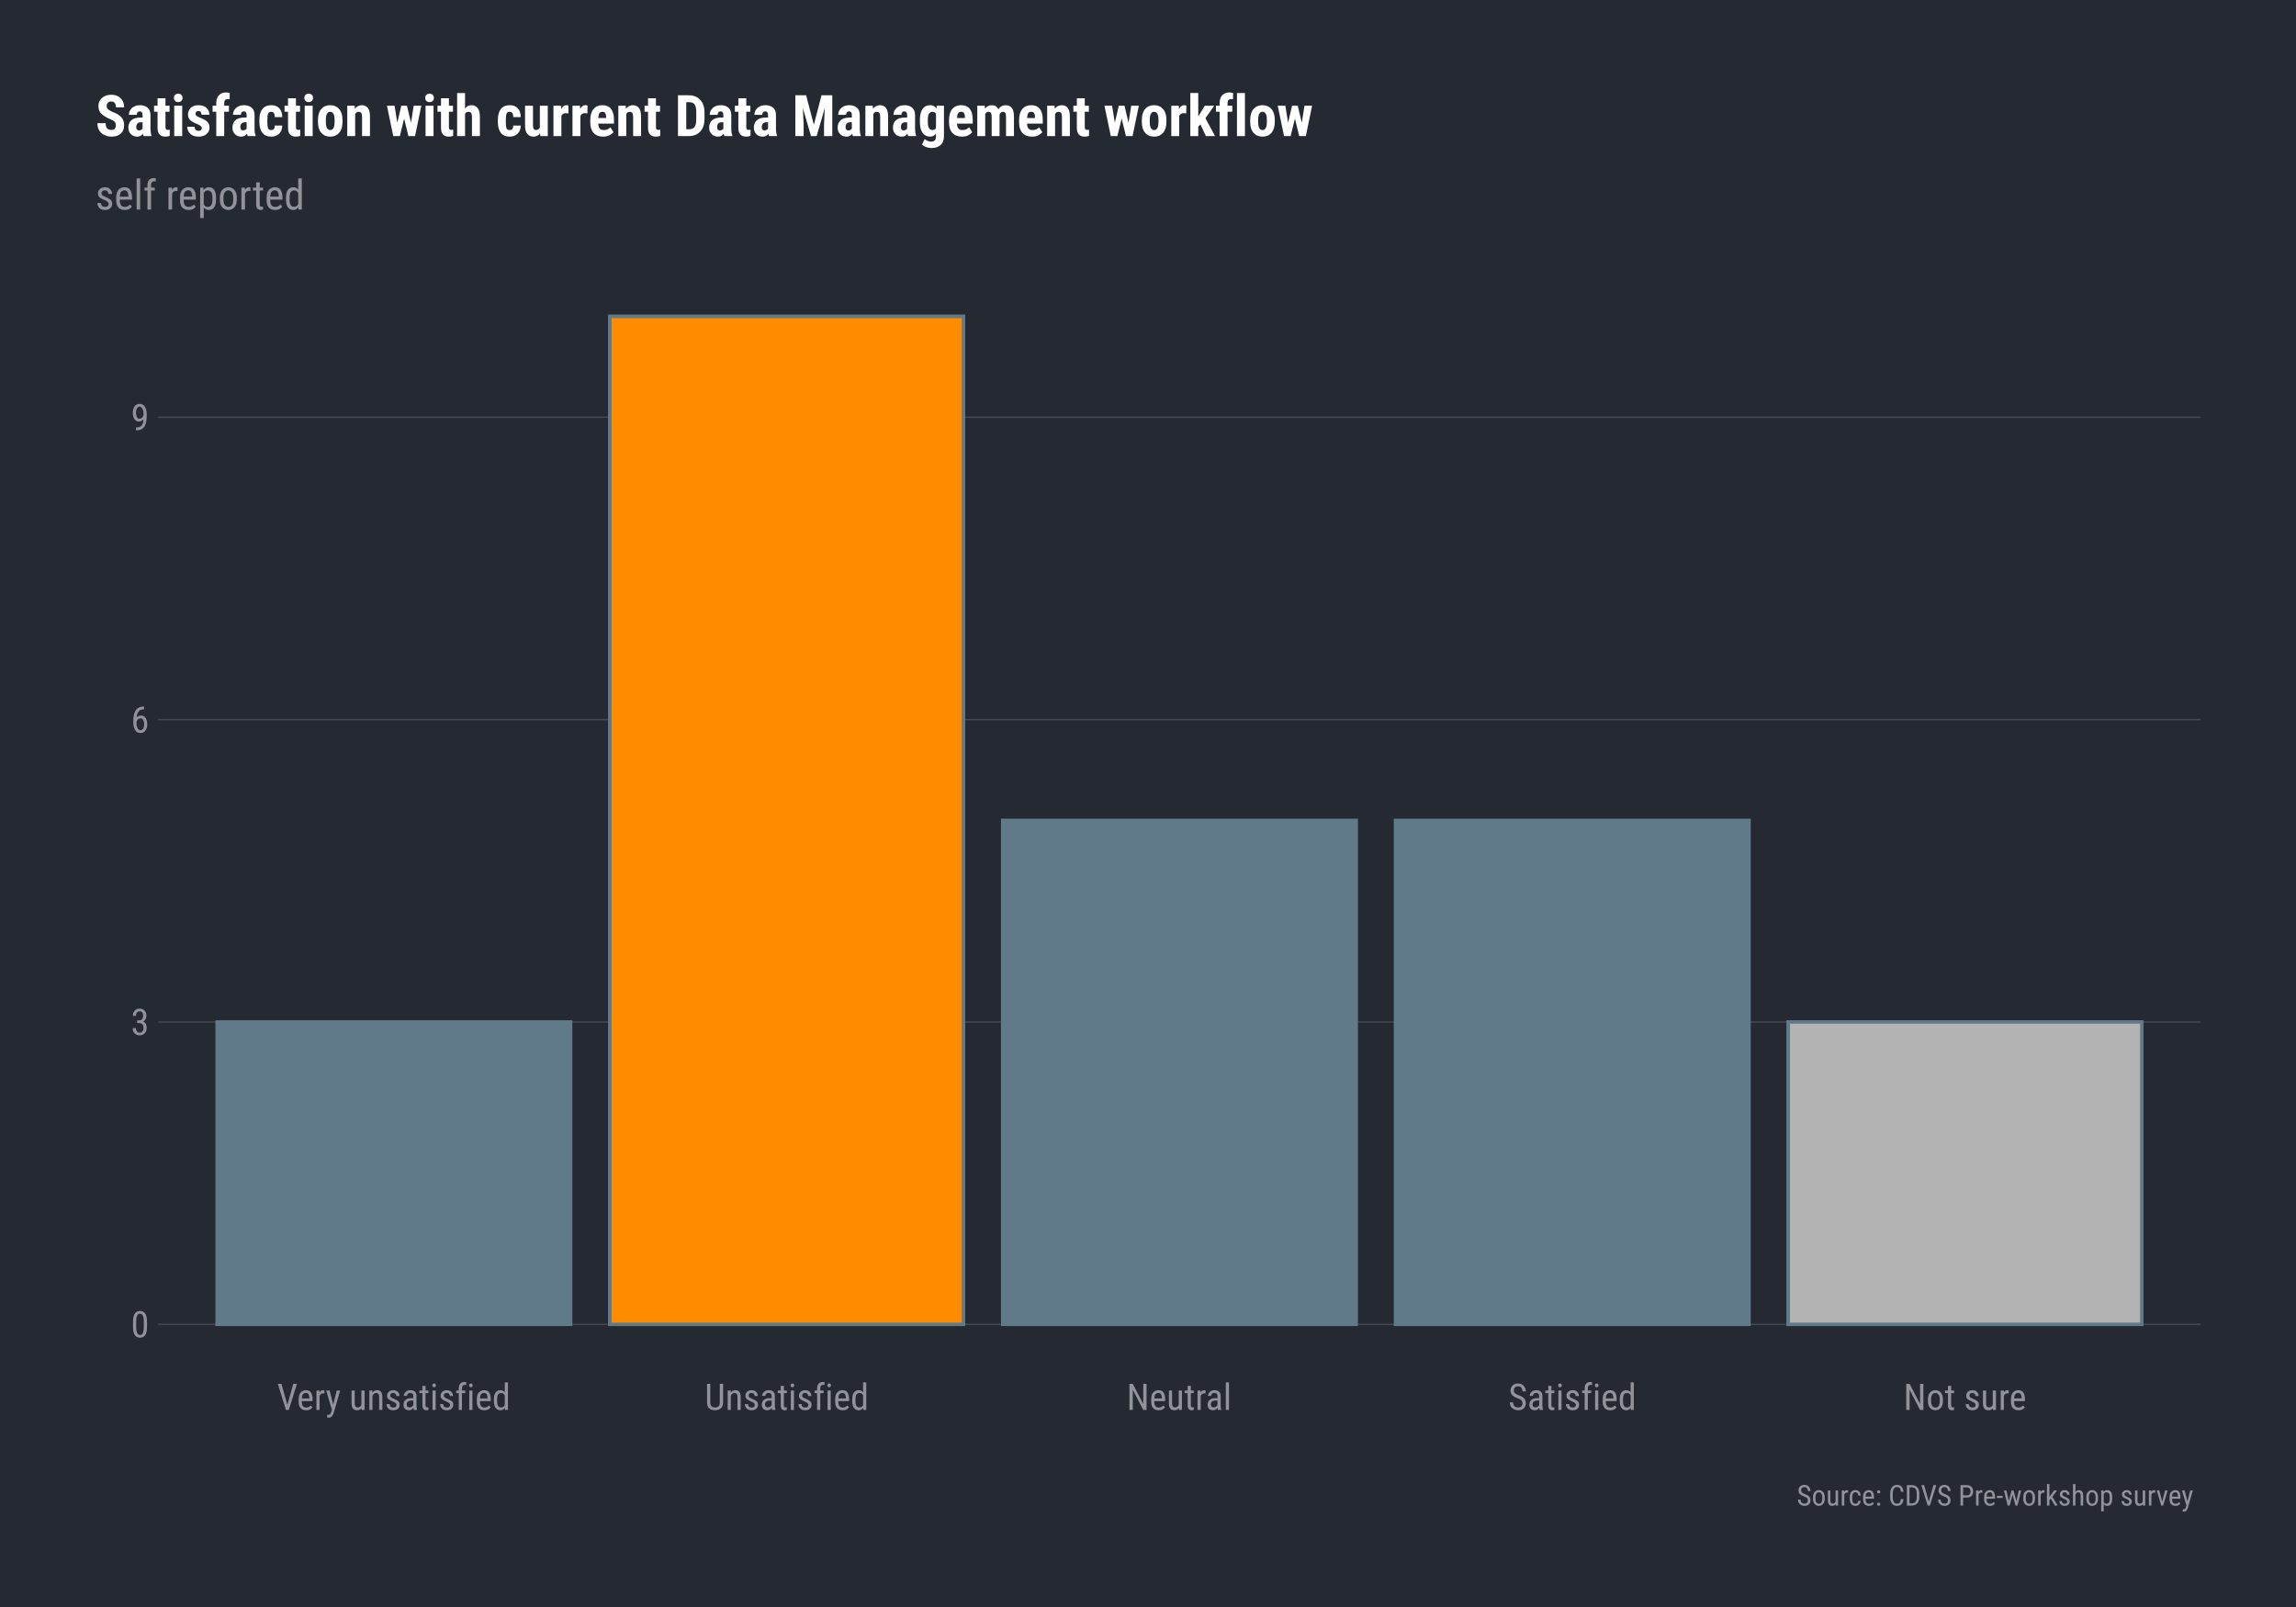
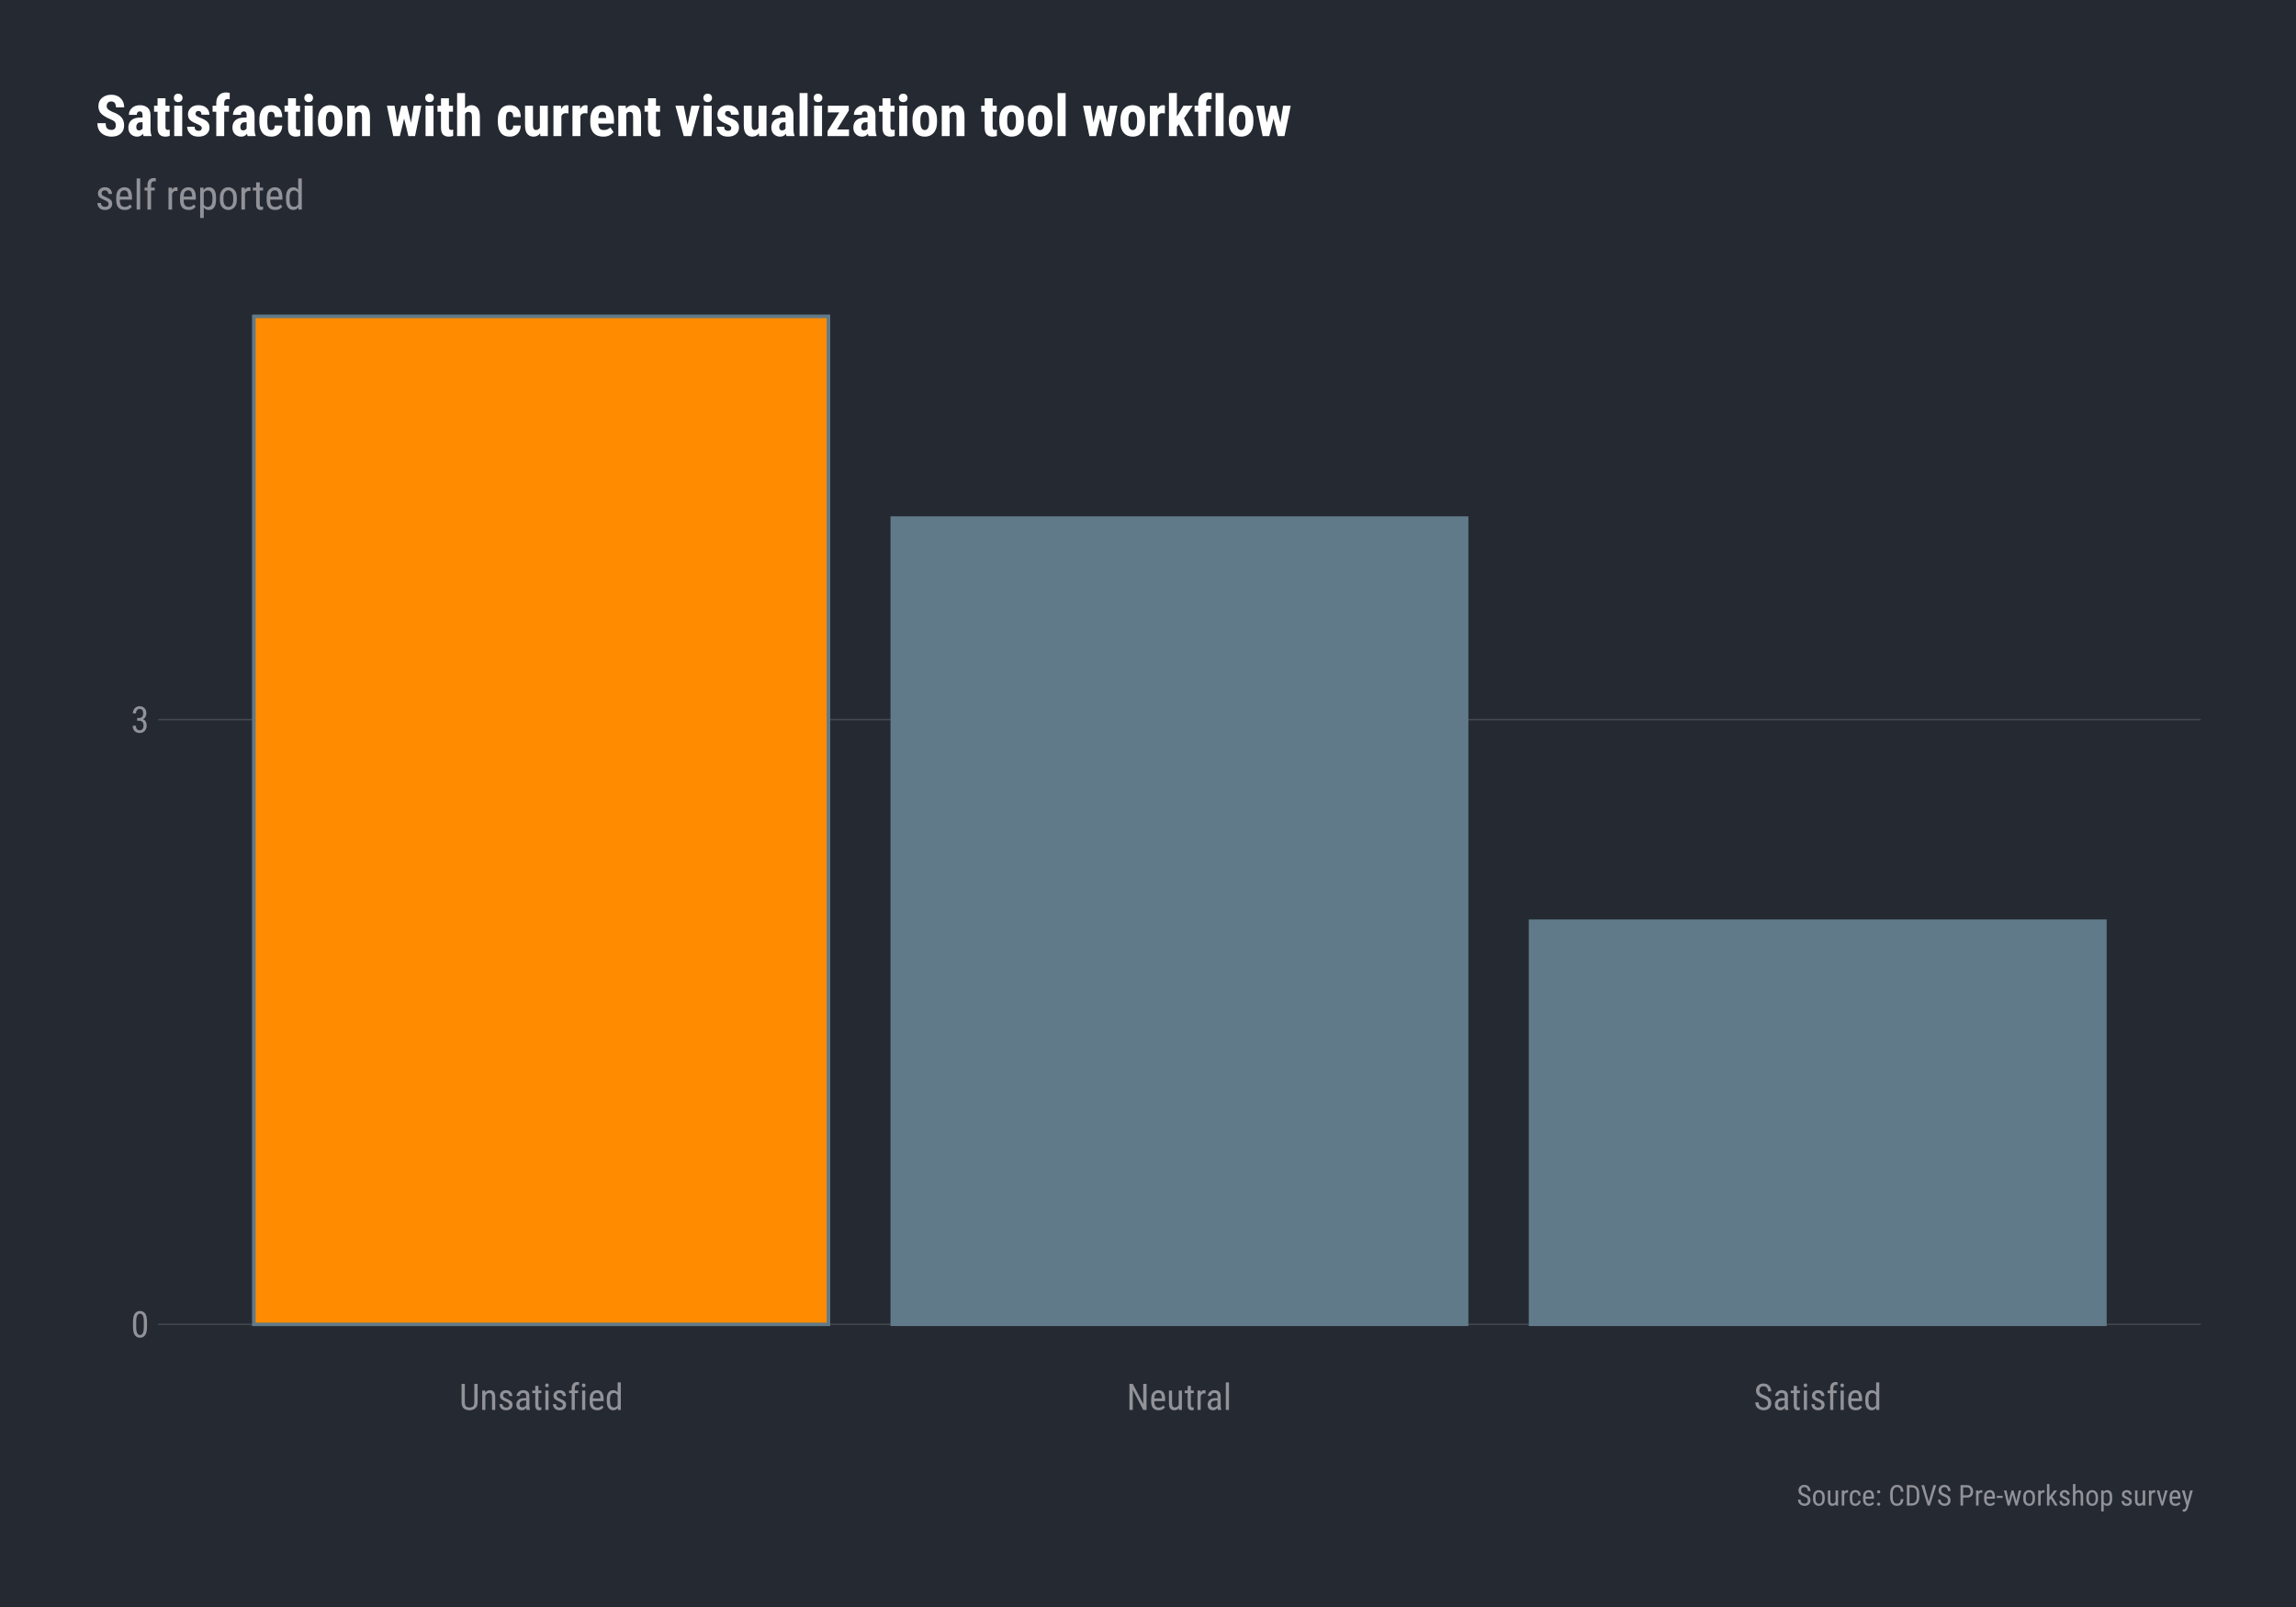
<svg xmlns="http://www.w3.org/2000/svg" viewBox="0 0 720.00 504.00">
  <defs>
    <style type="text/css">
    line, polyline, polygon, path, rect, circle {
      fill: none;
      stroke: #000000;
      stroke-linecap: round;
      stroke-linejoin: round;
      stroke-miterlimit: 10.00;
    }
  </style>
  </defs>
  <rect width="100%" height="100%" style="stroke: none; fill: #FFFFFF;" />
  <rect x="0" y="0.00" width="720.00" height="504.00" style="stroke-width: 1.12; stroke: #252A32; fill: #252A32;" />
  <defs>
    <clipPath id="cpNDkuNjF8NjkwLjExfDQzMS4xNXw4My40NQ==">
      <rect x="49.61" y="83.45" width="640.50" height="347.71" />
    </clipPath>
  </defs>
  <rect x="49.61" y="83.45" width="640.50" height="347.71" style="stroke-width: 1.12; stroke: #252A32; fill: #252A32;" clip-path="url(#cpNDkuNjF8NjkwLjExfDQzMS4xNXw4My40NQ==)" />
  <polyline points="49.61,415.35 690.11,415.35 " style="stroke-width: 0.43; stroke: #464950; stroke-linecap: butt;" clip-path="url(#cpNDkuNjF8NjkwLjExfDQzMS4xNXw4My40NQ==)" />
-   <polyline points="49.61,320.52 690.11,320.52 " style="stroke-width: 0.43; stroke: #464950; stroke-linecap: butt;" clip-path="url(#cpNDkuNjF8NjkwLjExfDQzMS4xNXw4My40NQ==)" />
  <polyline points="49.61,225.69 690.11,225.69 " style="stroke-width: 0.43; stroke: #464950; stroke-linecap: butt;" clip-path="url(#cpNDkuNjF8NjkwLjExfDQzMS4xNXw4My40NQ==)" />
-   <polyline points="49.61,130.86 690.11,130.86 " style="stroke-width: 0.43; stroke: #464950; stroke-linecap: butt;" clip-path="url(#cpNDkuNjF8NjkwLjExfDQzMS4xNXw4My40NQ==)" />
-   <rect x="68.09" y="320.52" width="110.86" height="94.83" style="stroke-width: 1.07; stroke: #617A89; stroke-linecap: square; stroke-linejoin: miter; fill: #617A89;" clip-path="url(#cpNDkuNjF8NjkwLjExfDQzMS4xNXw4My40NQ==)" />
-   <rect x="191.26" y="99.25" width="110.86" height="316.10" style="stroke-width: 1.07; stroke: #617A89; stroke-linecap: square; stroke-linejoin: miter; fill: #617A89;" clip-path="url(#cpNDkuNjF8NjkwLjExfDQzMS4xNXw4My40NQ==)" />
-   <rect x="314.43" y="257.30" width="110.86" height="158.05" style="stroke-width: 1.07; stroke: #617A89; stroke-linecap: square; stroke-linejoin: miter; fill: #617A89;" clip-path="url(#cpNDkuNjF8NjkwLjExfDQzMS4xNXw4My40NQ==)" />
-   <rect x="437.61" y="257.30" width="110.86" height="158.05" style="stroke-width: 1.07; stroke: #617A89; stroke-linecap: square; stroke-linejoin: miter; fill: #617A89;" clip-path="url(#cpNDkuNjF8NjkwLjExfDQzMS4xNXw4My40NQ==)" />
-   <rect x="560.78" y="320.52" width="110.86" height="94.83" style="stroke-width: 1.07; stroke: #617A89; stroke-linecap: square; stroke-linejoin: miter; fill: #617A89;" clip-path="url(#cpNDkuNjF8NjkwLjExfDQzMS4xNXw4My40NQ==)" />
-   <rect x="191.26" y="99.25" width="110.86" height="316.10" style="stroke-width: 1.07; stroke: #617A89; stroke-linecap: square; stroke-linejoin: miter; fill: #FF8C00;" clip-path="url(#cpNDkuNjF8NjkwLjExfDQzMS4xNXw4My40NQ==)" />
-   <rect x="560.78" y="320.52" width="110.86" height="94.83" style="stroke-width: 1.07; stroke: #617A89; stroke-linecap: square; stroke-linejoin: miter; fill: #B3B3B3;" clip-path="url(#cpNDkuNjF8NjkwLjExfDQzMS4xNXw4My40NQ==)" />
+   <rect x="79.64" y="99.25" width="180.14" height="316.10" style="stroke-width: 1.07; stroke: #617A89; stroke-linecap: square; stroke-linejoin: miter; fill: #617A89;" clip-path="url(#cpNDkuNjF8NjkwLjExfDQzMS4xNXw4My40NQ==)" />
+   <rect x="279.79" y="162.47" width="180.14" height="252.88" style="stroke-width: 1.07; stroke: #617A89; stroke-linecap: square; stroke-linejoin: miter; fill: #617A89;" clip-path="url(#cpNDkuNjF8NjkwLjExfDQzMS4xNXw4My40NQ==)" />
+   <rect x="479.95" y="288.91" width="180.14" height="126.44" style="stroke-width: 1.07; stroke: #617A89; stroke-linecap: square; stroke-linejoin: miter; fill: #617A89;" clip-path="url(#cpNDkuNjF8NjkwLjExfDQzMS4xNXw4My40NQ==)" />
+   <rect x="79.64" y="99.25" width="180.14" height="316.10" style="stroke-width: 1.07; stroke: #617A89; stroke-linecap: square; stroke-linejoin: miter; fill: #FF8C00;" clip-path="url(#cpNDkuNjF8NjkwLjExfDQzMS4xNXw4My40NQ==)" />
  <defs>
    <clipPath id="cpMC4wMHw3MjAuMDB8NTA0LjAwfDAuMDA=">
      <rect x="0.00" y="0.00" width="720.00" height="504.00" />
    </clipPath>
  </defs>
  <g clip-path="url(#cpMC4wMHw3MjAuMDB8NTA0LjAwfDAuMDA=)">
    <text x="41.07" y="419.44" style="font-size: 11.50px; fill: #929299; font-family: Roboto Condensed;" textLength="5.68px" lengthAdjust="spacingAndGlyphs">0</text>
  </g>
  <g clip-path="url(#cpMC4wMHw3MjAuMDB8NTA0LjAwfDAuMDA=)">
-     <text x="41.07" y="324.61" style="font-size: 11.50px; fill: #929299; font-family: Roboto Condensed;" textLength="5.68px" lengthAdjust="spacingAndGlyphs">3</text>
+     <text x="41.07" y="229.78" style="font-size: 11.50px; fill: #929299; font-family: Roboto Condensed;" textLength="5.68px" lengthAdjust="spacingAndGlyphs">3</text>
  </g>
  <g clip-path="url(#cpMC4wMHw3MjAuMDB8NTA0LjAwfDAuMDA=)">
-     <text x="41.07" y="229.78" style="font-size: 11.50px; fill: #929299; font-family: Roboto Condensed;" textLength="5.68px" lengthAdjust="spacingAndGlyphs">6</text>
-   </g>
-   <g clip-path="url(#cpMC4wMHw3MjAuMDB8NTA0LjAwfDAuMDA=)">
-     <text x="41.07" y="134.95" style="font-size: 11.50px; fill: #929299; font-family: Roboto Condensed;" textLength="5.68px" lengthAdjust="spacingAndGlyphs">9</text>
-   </g>
-   <g clip-path="url(#cpMC4wMHw3MjAuMDB8NTA0LjAwfDAuMDA=)">
-     <text x="86.89" y="442.19" style="font-size: 11.50px; fill: #929299; font-family: Roboto Condensed;" textLength="73.25px" lengthAdjust="spacingAndGlyphs">Very unsatisfied</text>
-   </g>
-   <g clip-path="url(#cpMC4wMHw3MjAuMDB8NTA0LjAwfDAuMDA=)">
-     <text x="220.99" y="442.19" style="font-size: 11.50px; fill: #929299; font-family: Roboto Condensed;" textLength="51.40px" lengthAdjust="spacingAndGlyphs">Unsatisfied</text>
+     <text x="144.01" y="442.19" style="font-size: 11.50px; fill: #929299; font-family: Roboto Condensed;" textLength="51.40px" lengthAdjust="spacingAndGlyphs">Unsatisfied</text>
  </g>
  <g clip-path="url(#cpMC4wMHw3MjAuMDB8NTA0LjAwfDAuMDA=)">
    <text x="353.31" y="442.19" style="font-size: 11.50px; fill: #929299; font-family: Roboto Condensed;" textLength="33.10px" lengthAdjust="spacingAndGlyphs">Neutral</text>
  </g>
  <g clip-path="url(#cpMC4wMHw3MjAuMDB8NTA0LjAwfDAuMDA=)">
-     <text x="472.99" y="442.19" style="font-size: 11.50px; fill: #929299; font-family: Roboto Condensed;" textLength="40.10px" lengthAdjust="spacingAndGlyphs">Satisfied</text>
-   </g>
-   <g clip-path="url(#cpMC4wMHw3MjAuMDB8NTA0LjAwfDAuMDA=)">
-     <text x="596.91" y="442.19" style="font-size: 11.50px; fill: #929299; font-family: Roboto Condensed;" textLength="38.60px" lengthAdjust="spacingAndGlyphs">Not sure</text>
+     <text x="549.97" y="442.19" style="font-size: 11.50px; fill: #929299; font-family: Roboto Condensed;" textLength="40.10px" lengthAdjust="spacingAndGlyphs">Satisfied</text>
  </g>
  <g clip-path="url(#cpMC4wMHw3MjAuMDB8NTA0LjAwfDAuMDA=)">
    <text x="29.89" y="65.73" style="font-size: 13.00px; fill: #929299; font-family: Roboto Condensed;" textLength="65.39px" lengthAdjust="spacingAndGlyphs">self reported</text>
  </g>
  <g clip-path="url(#cpMC4wMHw3MjAuMDB8NTA0LjAwfDAuMDA=)">
-     <text x="29.89" y="42.68" style="font-size: 18.00px; font-weight: bold; fill: #FFFFFF; font-family: Roboto Condensed;" textLength="381.91px" lengthAdjust="spacingAndGlyphs">Satisfaction with current Data Management workflow</text>
+     <text x="29.89" y="42.68" style="font-size: 18.00px; font-weight: bold; fill: #FFFFFF; font-family: Roboto Condensed;" textLength="375.47px" lengthAdjust="spacingAndGlyphs">Satisfaction with current visualization tool workflow</text>
  </g>
  <g clip-path="url(#cpMC4wMHw3MjAuMDB8NTA0LjAwfDAuMDA=)">
    <text x="563.45" y="472.19" style="font-size: 9.00px; fill: #929299; font-family: Roboto Condensed;" textLength="126.66px" lengthAdjust="spacingAndGlyphs">Source:  CDVS Pre-workshop survey</text>
  </g>
</svg>
